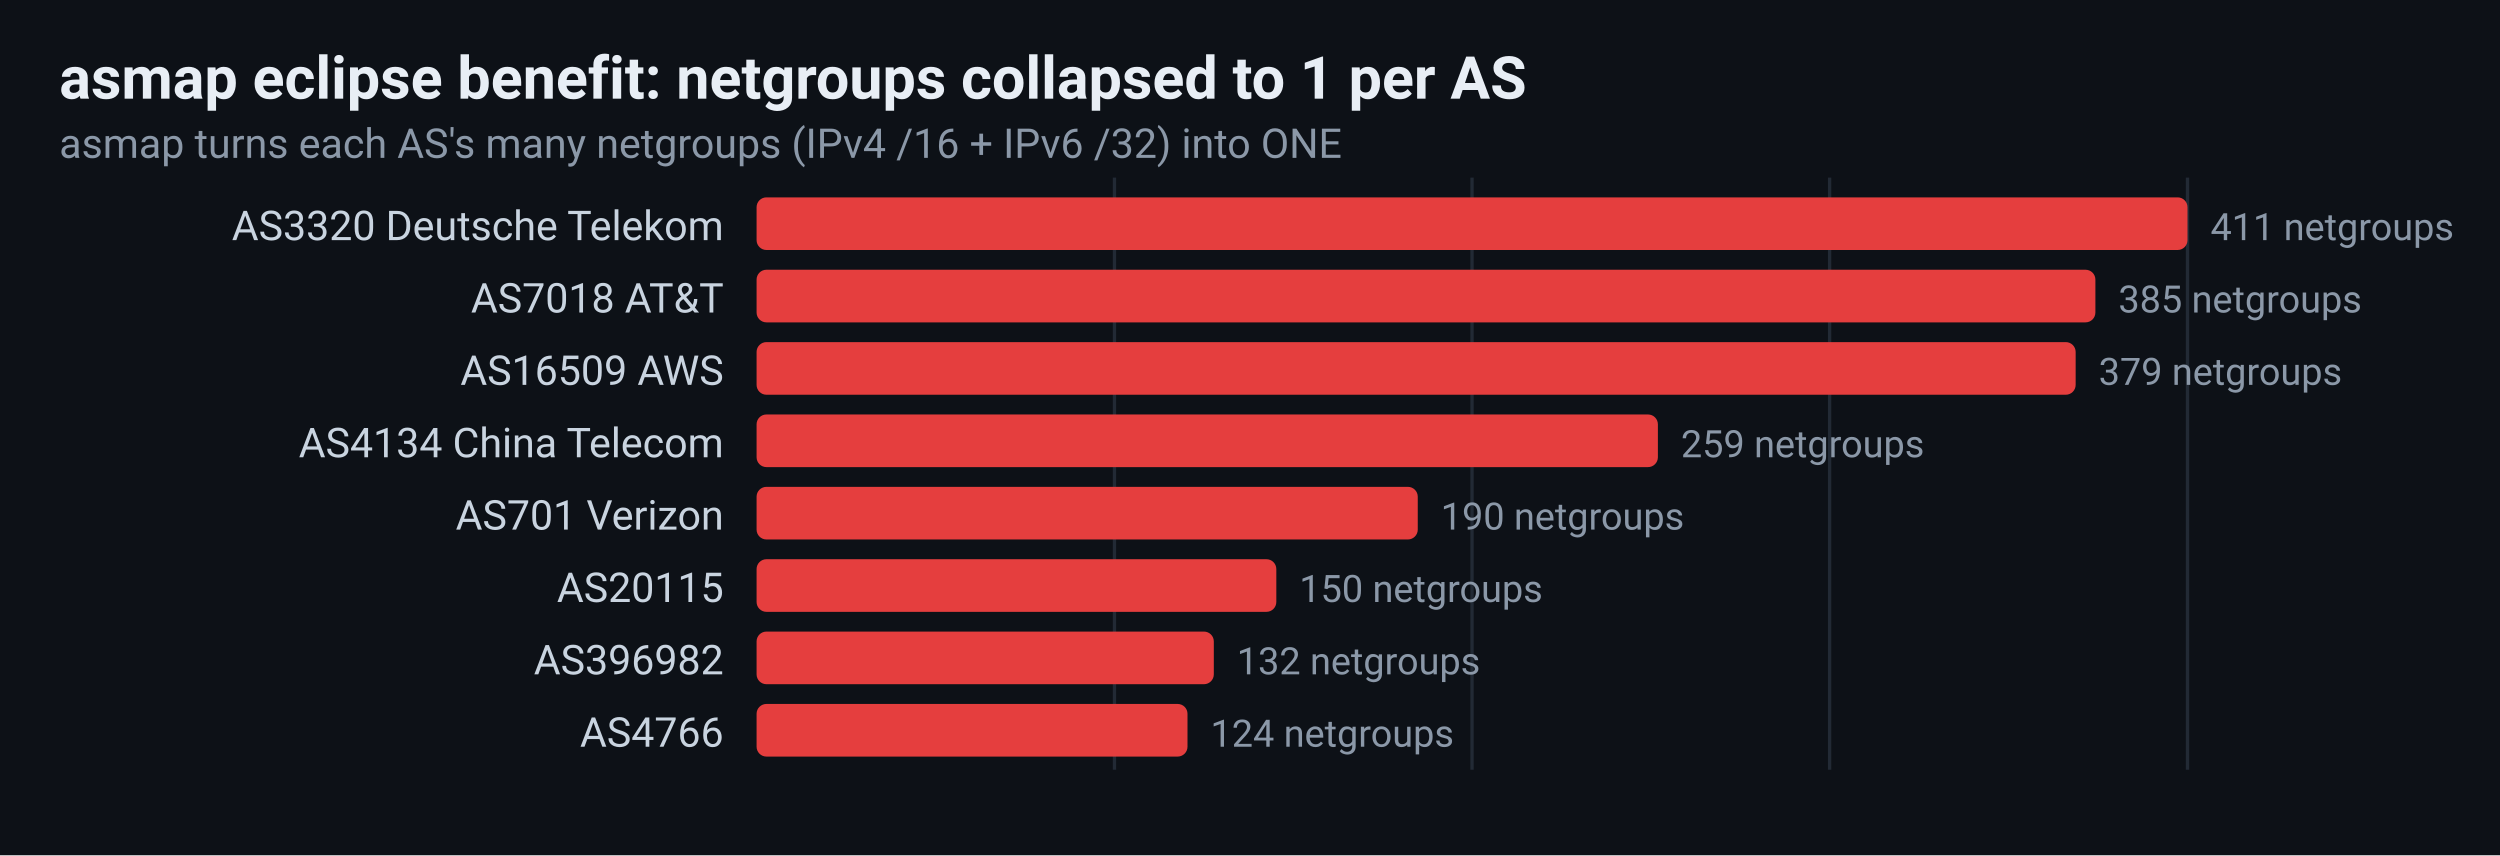
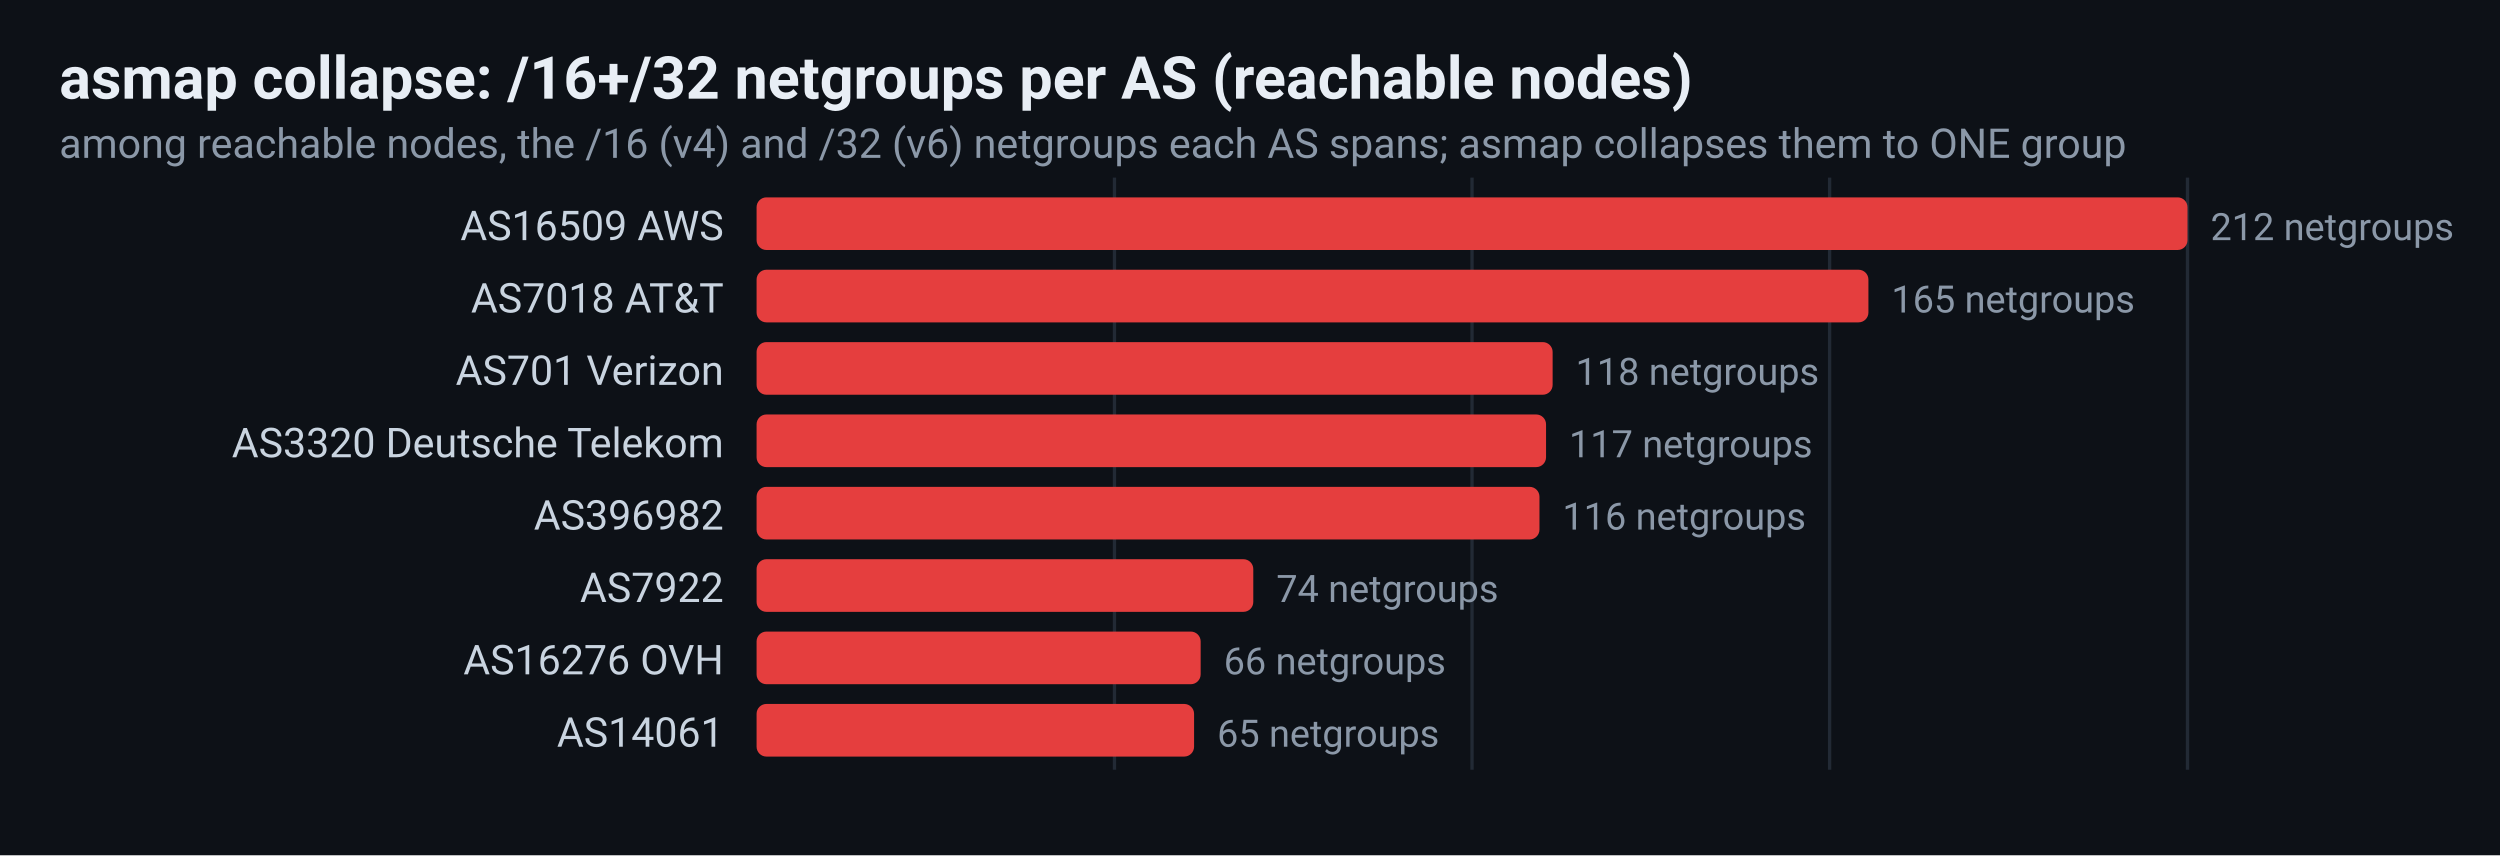
<svg xmlns="http://www.w3.org/2000/svg" width="760" height="260" font-family="system-ui,-apple-system,Segoe UI,Roboto,sans-serif">
  <rect width="760" height="260" fill="#0d1117" />
-   <text x="18" y="30" font-size="18" font-weight="600" fill="#e8eef5">asmap eclipse benefit: netgroups collapsed to 1 per AS</text>
-   <text x="18" y="48" font-size="12.5" fill="#8b98a8">asmap turns each AS's many netgroups (IPv4 /16 + IPv6 /32) into ONE</text>
+   <text x="18" y="30" font-size="18" font-weight="600" fill="#e8eef5">asmap collapse: /16+/32 netgroups per AS (reachable nodes)</text>
+   <text x="18" y="48" font-size="12.5" fill="#8b98a8">among reachable nodes, the /16 (v4) and /32 (v6) netgroups each AS spans; asmap collapses them to ONE group</text>
  <line x1="338.8" y1="54" x2="338.8" y2="234" stroke="#222a35" stroke-width="1" />
  <line x1="447.5" y1="54" x2="447.5" y2="234" stroke="#222a35" stroke-width="1" />
  <line x1="556.2" y1="54" x2="556.2" y2="234" stroke="#222a35" stroke-width="1" />
  <line x1="665.0" y1="54" x2="665.0" y2="234" stroke="#222a35" stroke-width="1" />
-   <text x="220" y="73" font-size="12.5" fill="#c9d4e0" text-anchor="end">AS3320 Deutsche Telekom</text>
+   <text x="220" y="73" font-size="12.5" fill="#c9d4e0" text-anchor="end">AS16509 AWS</text>
  <rect x="230" y="60" width="435" height="16" fill="#e53e3e" rx="3" />
-   <text x="672" y="73" font-size="11.5" fill="#8b98a8">411 netgroups</text>
+   <text x="672" y="73" font-size="11.5" fill="#8b98a8">212 netgroups</text>
  <text x="220" y="95" font-size="12.5" fill="#c9d4e0" text-anchor="end">AS7018 AT&amp;T</text>
-   <rect x="230" y="82" width="407" height="16" fill="#e53e3e" rx="3" />
-   <text x="644" y="95" font-size="11.5" fill="#8b98a8">385 netgroups</text>
-   <text x="220" y="117" font-size="12.5" fill="#c9d4e0" text-anchor="end">AS16509 AWS</text>
-   <rect x="230" y="104" width="401" height="16" fill="#e53e3e" rx="3" />
-   <text x="638" y="117" font-size="11.5" fill="#8b98a8">379 netgroups</text>
-   <text x="220" y="139" font-size="12.5" fill="#c9d4e0" text-anchor="end">AS4134 China Telecom</text>
-   <rect x="230" y="126" width="274" height="16" fill="#e53e3e" rx="3" />
-   <text x="511" y="139" font-size="11.5" fill="#8b98a8">259 netgroups</text>
-   <text x="220" y="161" font-size="12.5" fill="#c9d4e0" text-anchor="end">AS701 Verizon</text>
-   <rect x="230" y="148" width="201" height="16" fill="#e53e3e" rx="3" />
-   <text x="438" y="161" font-size="11.5" fill="#8b98a8">190 netgroups</text>
-   <text x="220" y="183" font-size="12.5" fill="#c9d4e0" text-anchor="end">AS20115 </text>
-   <rect x="230" y="170" width="158" height="16" fill="#e53e3e" rx="3" />
-   <text x="395" y="183" font-size="11.5" fill="#8b98a8">150 netgroups</text>
-   <text x="220" y="205" font-size="12.5" fill="#c9d4e0" text-anchor="end">AS396982 </text>
-   <rect x="230" y="192" width="139" height="16" fill="#e53e3e" rx="3" />
-   <text x="376" y="205" font-size="11.5" fill="#8b98a8">132 netgroups</text>
-   <text x="220" y="227" font-size="12.5" fill="#c9d4e0" text-anchor="end">AS4766 </text>
-   <rect x="230" y="214" width="131" height="16" fill="#e53e3e" rx="3" />
-   <text x="368" y="227" font-size="11.5" fill="#8b98a8">124 netgroups</text>
+   <rect x="230" y="82" width="338" height="16" fill="#e53e3e" rx="3" />
+   <text x="575" y="95" font-size="11.5" fill="#8b98a8">165 netgroups</text>
+   <text x="220" y="117" font-size="12.5" fill="#c9d4e0" text-anchor="end">AS701 Verizon</text>
+   <rect x="230" y="104" width="242" height="16" fill="#e53e3e" rx="3" />
+   <text x="479" y="117" font-size="11.5" fill="#8b98a8">118 netgroups</text>
+   <text x="220" y="139" font-size="12.5" fill="#c9d4e0" text-anchor="end">AS3320 Deutsche Telekom</text>
+   <rect x="230" y="126" width="240" height="16" fill="#e53e3e" rx="3" />
+   <text x="477" y="139" font-size="11.5" fill="#8b98a8">117 netgroups</text>
+   <text x="220" y="161" font-size="12.5" fill="#c9d4e0" text-anchor="end">AS396982 </text>
+   <rect x="230" y="148" width="238" height="16" fill="#e53e3e" rx="3" />
+   <text x="475" y="161" font-size="11.5" fill="#8b98a8">116 netgroups</text>
+   <text x="220" y="183" font-size="12.5" fill="#c9d4e0" text-anchor="end">AS7922 </text>
+   <rect x="230" y="170" width="151" height="16" fill="#e53e3e" rx="3" />
+   <text x="388" y="183" font-size="11.5" fill="#8b98a8">74 netgroups</text>
+   <text x="220" y="205" font-size="12.5" fill="#c9d4e0" text-anchor="end">AS16276 OVH</text>
+   <rect x="230" y="192" width="135" height="16" fill="#e53e3e" rx="3" />
+   <text x="372" y="205" font-size="11.5" fill="#8b98a8">66 netgroups</text>
+   <text x="220" y="227" font-size="12.5" fill="#c9d4e0" text-anchor="end">AS14061 </text>
+   <rect x="230" y="214" width="133" height="16" fill="#e53e3e" rx="3" />
+   <text x="370" y="227" font-size="11.5" fill="#8b98a8">65 netgroups</text>
</svg>
